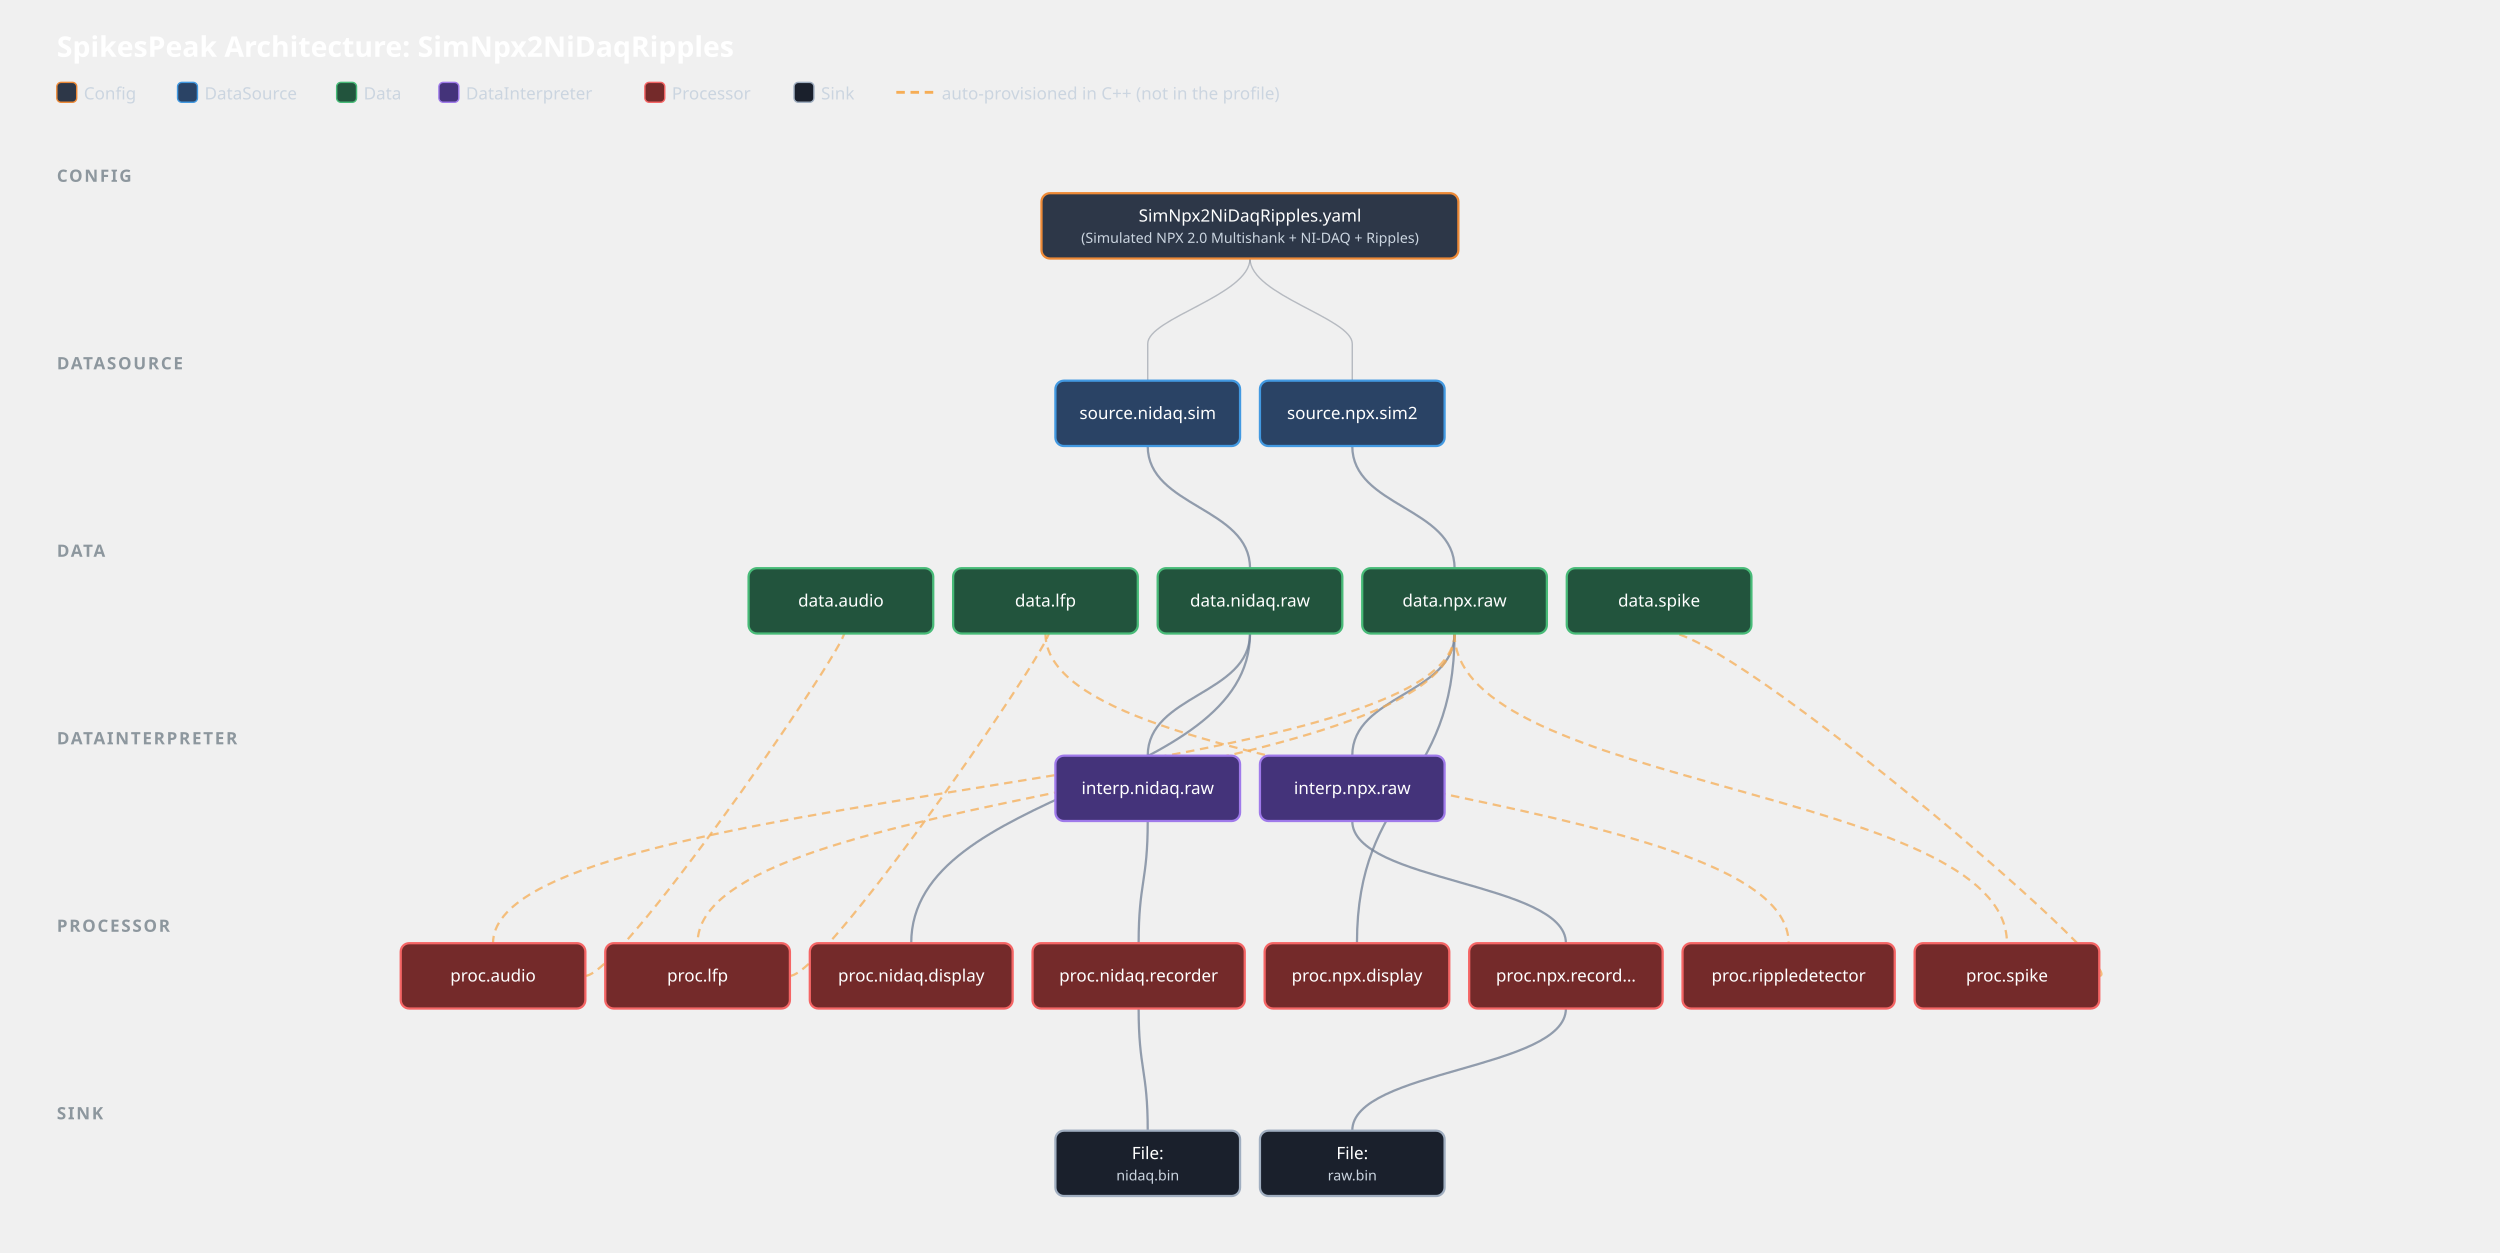
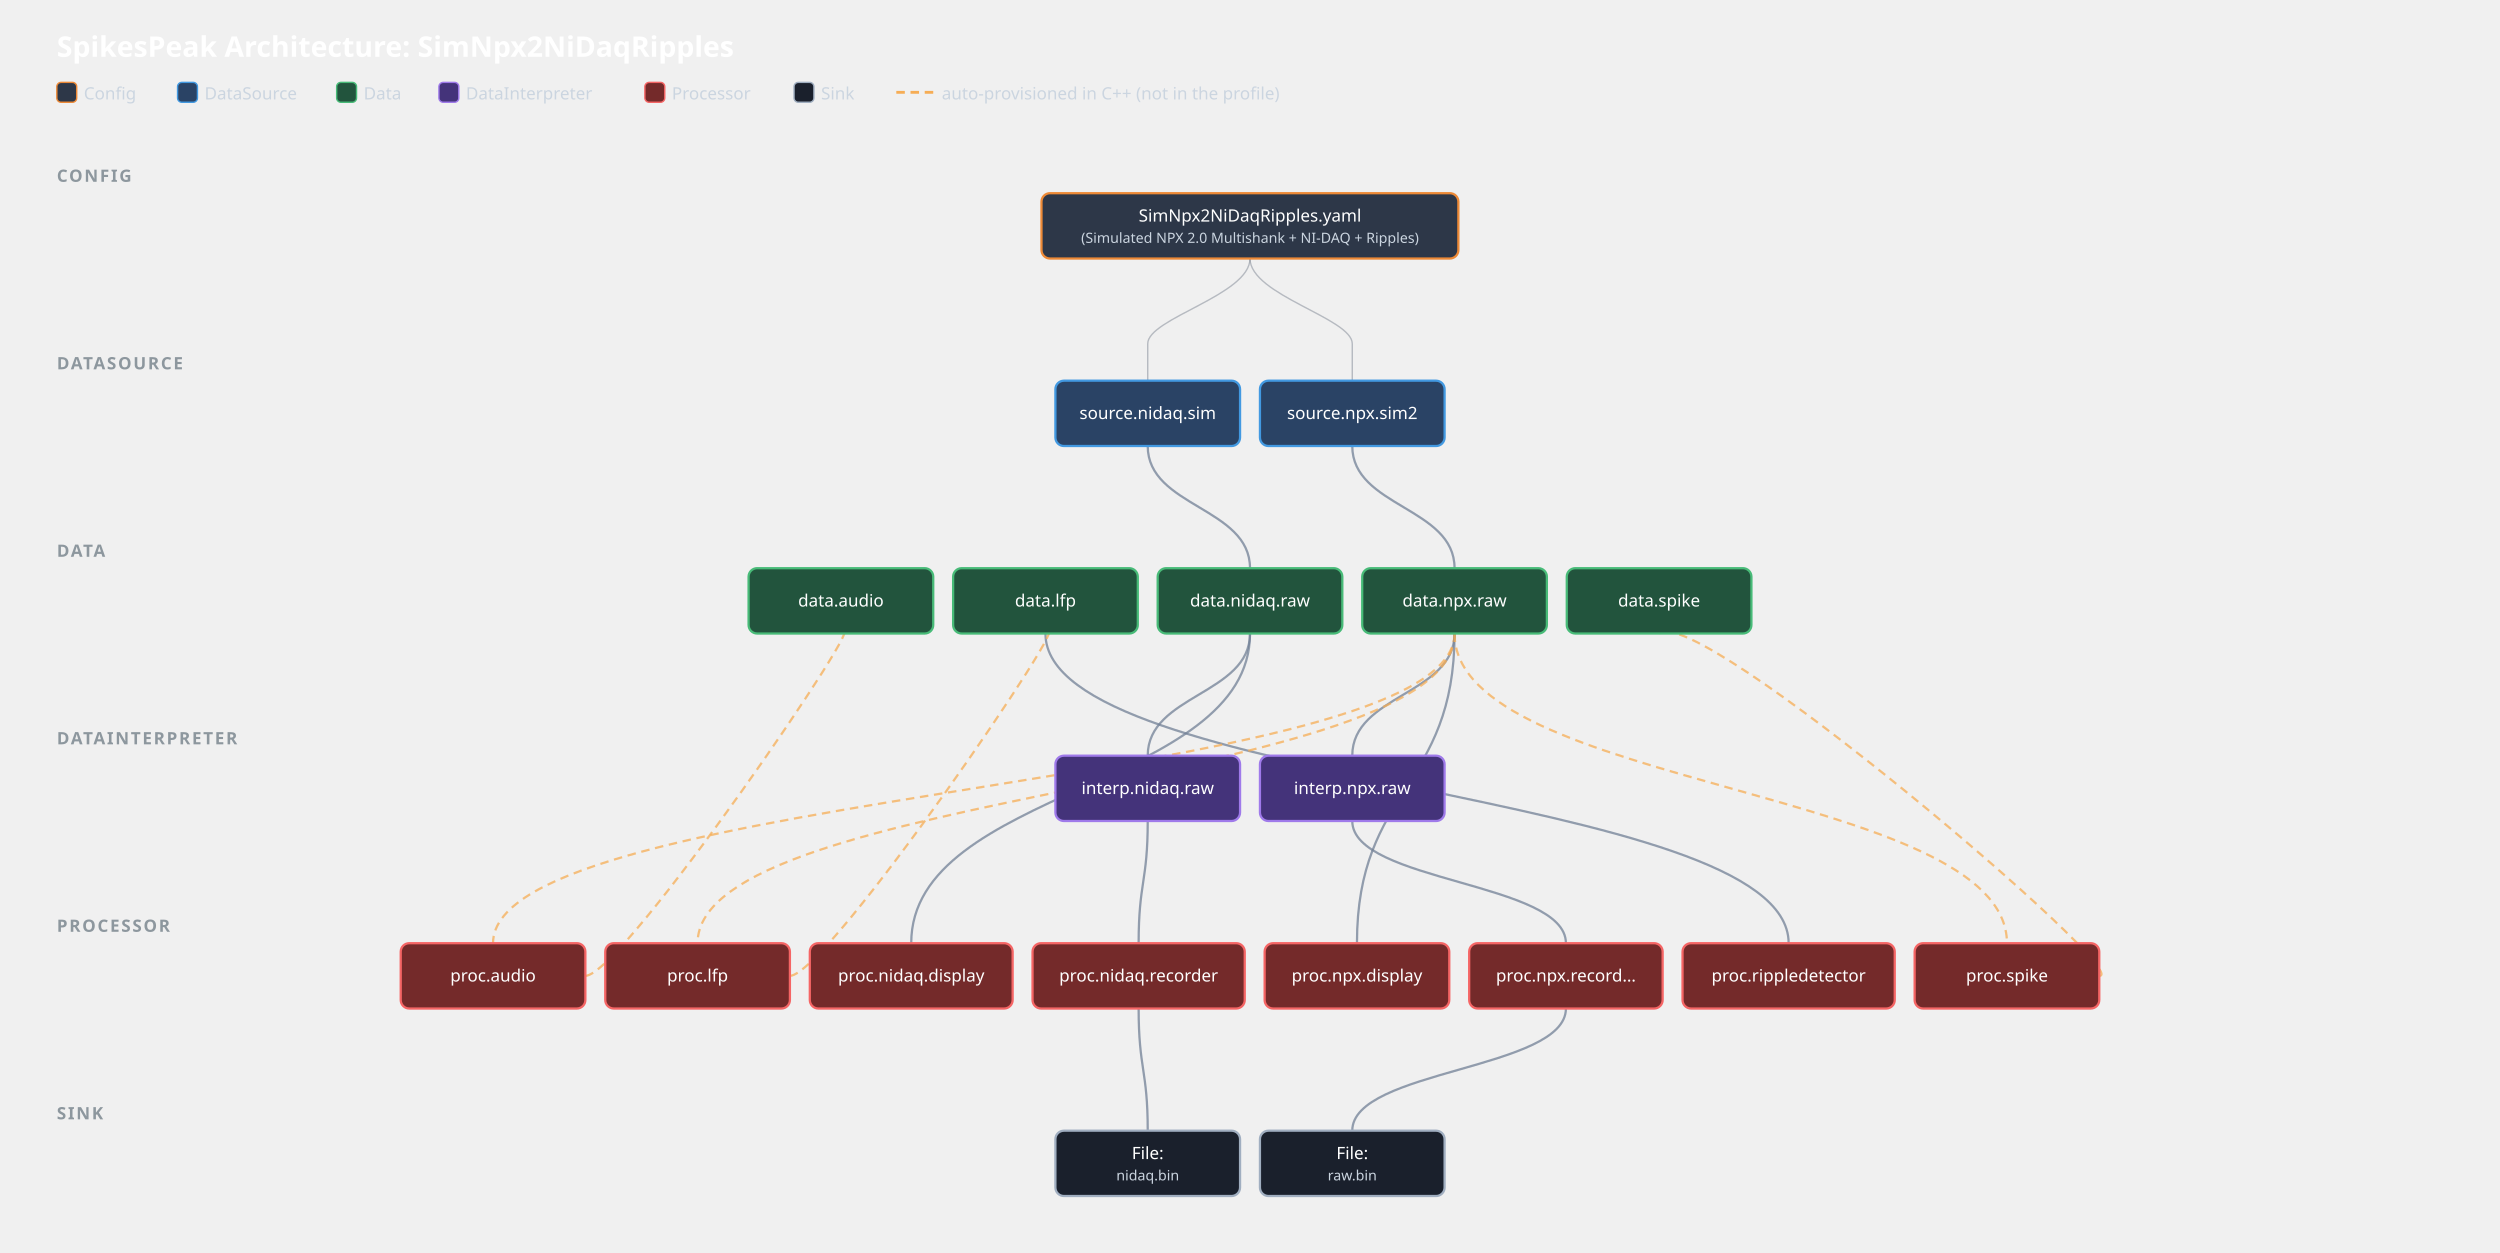
<svg xmlns="http://www.w3.org/2000/svg" width="1760.0" height="882.0" viewBox="0 0 1760.0 882.0" preserveAspectRatio="xMidYMin meet" style="background-color: #1a1a1a; max-width: 100%; height: auto;">
  <text x="40" y="40" fill="#fff" font-family="sans-serif" font-size="20" font-weight="bold">SpikesPeak Architecture: SimNpx2NiDaqRipples</text>
  <g id="legend">
    <rect x="40" y="58" width="14" height="14" rx="3" fill="#2d3748" stroke="#ed8936" stroke-width="1" />
    <text x="59" y="70" fill="#cbd5e0" font-family="sans-serif" font-size="12">Config</text>
    <rect x="125" y="58" width="14" height="14" rx="3" fill="#2a4365" stroke="#4299e1" stroke-width="1" />
    <text x="144" y="70" fill="#cbd5e0" font-family="sans-serif" font-size="12">DataSource</text>
    <rect x="237" y="58" width="14" height="14" rx="3" fill="#22543d" stroke="#48bb78" stroke-width="1" />
    <text x="256" y="70" fill="#cbd5e0" font-family="sans-serif" font-size="12">Data</text>
    <rect x="309" y="58" width="14" height="14" rx="3" fill="#44337a" stroke="#9f7aea" stroke-width="1" />
    <text x="328" y="70" fill="#cbd5e0" font-family="sans-serif" font-size="12">DataInterpreter</text>
    <rect x="454" y="58" width="14" height="14" rx="3" fill="#742a2a" stroke="#f56565" stroke-width="1" />
    <text x="473" y="70" fill="#cbd5e0" font-family="sans-serif" font-size="12">Processor</text>
    <rect x="559" y="58" width="14" height="14" rx="3" fill="#1a202c" stroke="#a0aec0" stroke-width="1" />
    <text x="578" y="70" fill="#cbd5e0" font-family="sans-serif" font-size="12">Sink</text>
    <path d="M 631 65 l 26 0" stroke="#f6ad55" stroke-width="2" stroke-dasharray="6 4" />
    <text x="663" y="70" fill="#cbd5e0" font-family="sans-serif" font-size="12">auto-provisioned in C++ (not in the profile)</text>
  </g>
  <g id="edges">
    <path d="M 880.0 182.0 C 880.0 207.8, 808.0 224.0, 808.0 242.0 L 808.0 268.0" fill="none" stroke="#4a5568" stroke-width="1.0" opacity="0.35" />
    <path d="M 880.0 182.0 C 880.0 207.8, 952.0 224.0, 952.0 242.0 L 952.0 268.0" fill="none" stroke="#4a5568" stroke-width="1.0" opacity="0.35" />
-     <path d="M 736.0 446.0 C 736.0 555.0, 1259.2 555.0, 1259.2 664.0" fill="none" stroke="#f6ad55" stroke-width="1.6" opacity="0.75" stroke-dasharray="6 4" />
+     <path d="M 736.0 446.0 C 736.0 555.0, 1259.2 555.0, 1259.2 664.0" fill="none" stroke="#718096" stroke-width="1.6" opacity="0.75" />
    <path d="M 880.0 446.0 C 880.0 489.0, 808.0 489.0, 808.0 532.0" fill="none" stroke="#718096" stroke-width="1.6" opacity="0.75" />
    <path d="M 880.0 446.0 C 880.0 555.0, 641.5 555.0, 641.5 664.0" fill="none" stroke="#718096" stroke-width="1.6" opacity="0.75" />
    <path d="M 1024.0 446.0 C 1024.0 489.0, 952.0 489.0, 952.0 532.0" fill="none" stroke="#718096" stroke-width="1.6" opacity="0.75" />
    <path d="M 1024.0 446.0 C 1024.0 555.0, 347.1 555.0, 347.1 664.0" fill="none" stroke="#f6ad55" stroke-width="1.6" opacity="0.75" stroke-dasharray="6 4" />
    <path d="M 1024.0 446.0 C 1024.0 555.0, 491.1 555.0, 491.1 664.0" fill="none" stroke="#f6ad55" stroke-width="1.6" opacity="0.75" stroke-dasharray="6 4" />
    <path d="M 1024.0 446.0 C 1024.0 555.0, 955.3 555.0, 955.3 664.0" fill="none" stroke="#718096" stroke-width="1.6" opacity="0.75" />
    <path d="M 1024.0 446.0 C 1024.0 555.0, 1412.9 555.0, 1412.9 664.0" fill="none" stroke="#f6ad55" stroke-width="1.6" opacity="0.75" stroke-dasharray="6 4" />
    <path d="M 808.0 578.0 C 808.0 621.0, 801.6 621.0, 801.6 664.0" fill="none" stroke="#718096" stroke-width="1.6" opacity="0.75" />
    <path d="M 952.0 578.0 C 952.0 621.0, 1102.4 621.0, 1102.4 664.0" fill="none" stroke="#718096" stroke-width="1.6" opacity="0.75" />
    <path d="M 412.1 687.0 C 438.1 687.0, 618.0 423.0, 592.0 446.0" fill="none" stroke="#f6ad55" stroke-width="1.6" opacity="0.75" stroke-dasharray="6 4" />
    <path d="M 556.1 687.0 C 582.1 687.0, 762.0 423.0, 736.0 446.0" fill="none" stroke="#f6ad55" stroke-width="1.6" opacity="0.75" stroke-dasharray="6 4" />
    <path d="M 801.6 710.0 C 801.6 753.0, 808.0 753.0, 808.0 796.0" fill="none" stroke="#718096" stroke-width="1.6" opacity="0.75" />
    <path d="M 1102.4 710.0 C 1102.4 753.0, 952.0 753.0, 952.0 796.0" fill="none" stroke="#718096" stroke-width="1.6" opacity="0.75" />
    <path d="M 1477.9 687.0 C 1503.9 687.0, 1194.0 423.0, 1168.0 446.0" fill="none" stroke="#f6ad55" stroke-width="1.6" opacity="0.75" stroke-dasharray="6 4" />
    <path d="M 808.0 314.0 C 808.0 357.0, 880.0 357.0, 880.0 400.0" fill="none" stroke="#718096" stroke-width="1.6" opacity="0.75" />
    <path d="M 952.0 314.0 C 952.0 357.0, 1024.0 357.0, 1024.0 400.0" fill="none" stroke="#718096" stroke-width="1.6" opacity="0.75" />
  </g>
  <g id="nodes">
    <text x="40" y="128.0" fill="#8d979e" font-family="sans-serif" font-size="12" font-weight="bold" letter-spacing="1.2">CONFIG</text>
    <text x="40" y="260.0" fill="#8d979e" font-family="sans-serif" font-size="12" font-weight="bold" letter-spacing="1.2">DATASOURCE</text>
    <text x="40" y="392.0" fill="#8d979e" font-family="sans-serif" font-size="12" font-weight="bold" letter-spacing="1.2">DATA</text>
    <text x="40" y="524.0" fill="#8d979e" font-family="sans-serif" font-size="12" font-weight="bold" letter-spacing="1.2">DATAINTERPRETER</text>
    <text x="40" y="656.0" fill="#8d979e" font-family="sans-serif" font-size="12" font-weight="bold" letter-spacing="1.2">PROCESSOR</text>
    <text x="40" y="788.0" fill="#8d979e" font-family="sans-serif" font-size="12" font-weight="bold" letter-spacing="1.2">SINK</text>
    <rect x="733.2" y="136.0" width="293.5" height="46" rx="6" fill="#2d3748" stroke="#ed8936" stroke-width="1.6" />
    <text x="880.0" y="156.0" fill="#fff" font-family="sans-serif" font-size="12" text-anchor="middle">SimNpx2NiDaqRipples.yaml</text>
    <text x="880.0" y="171.0" fill="#cbd5e0" font-family="sans-serif" font-size="10" text-anchor="middle">(Simulated NPX 2.0 Multishank + NI-DAQ + Ripples)</text>
    <rect x="527.0" y="400.0" width="130.0" height="46" rx="6" fill="#22543d" stroke="#48bb78" stroke-width="1.6" />
    <text x="592.0" y="427.0" fill="#fff" font-family="sans-serif" font-size="12" text-anchor="middle">data.audio</text>
    <rect x="671.0" y="400.0" width="130.0" height="46" rx="6" fill="#22543d" stroke="#48bb78" stroke-width="1.6" />
    <text x="736.0" y="427.0" fill="#fff" font-family="sans-serif" font-size="12" text-anchor="middle">data.lfp</text>
    <rect x="815.0" y="400.0" width="130.0" height="46" rx="6" fill="#22543d" stroke="#48bb78" stroke-width="1.6" />
    <text x="880.0" y="427.0" fill="#fff" font-family="sans-serif" font-size="12" text-anchor="middle">data.nidaq.raw</text>
    <rect x="959.0" y="400.0" width="130.0" height="46" rx="6" fill="#22543d" stroke="#48bb78" stroke-width="1.6" />
    <text x="1024.0" y="427.0" fill="#fff" font-family="sans-serif" font-size="12" text-anchor="middle">data.npx.raw</text>
    <rect x="1103.0" y="400.0" width="130.0" height="46" rx="6" fill="#22543d" stroke="#48bb78" stroke-width="1.6" />
    <text x="1168.0" y="427.0" fill="#fff" font-family="sans-serif" font-size="12" text-anchor="middle">data.spike</text>
    <rect x="743.0" y="532.0" width="130.0" height="46" rx="6" fill="#44337a" stroke="#9f7aea" stroke-width="1.6" />
    <text x="808.0" y="559.0" fill="#fff" font-family="sans-serif" font-size="12" text-anchor="middle">interp.nidaq.raw</text>
    <rect x="887.0" y="532.0" width="130.0" height="46" rx="6" fill="#44337a" stroke="#9f7aea" stroke-width="1.6" />
    <text x="952.0" y="559.0" fill="#fff" font-family="sans-serif" font-size="12" text-anchor="middle">interp.npx.raw</text>
    <rect x="282.1" y="664.0" width="130.0" height="46" rx="6" fill="#742a2a" stroke="#f56565" stroke-width="1.6" />
    <text x="347.1" y="691.0" fill="#fff" font-family="sans-serif" font-size="12" text-anchor="middle">proc.audio</text>
    <rect x="426.1" y="664.0" width="130.0" height="46" rx="6" fill="#742a2a" stroke="#f56565" stroke-width="1.6" />
    <text x="491.1" y="691.0" fill="#fff" font-family="sans-serif" font-size="12" text-anchor="middle">proc.lfp</text>
    <rect x="570.1" y="664.0" width="142.8" height="46" rx="6" fill="#742a2a" stroke="#f56565" stroke-width="1.6" />
    <text x="641.5" y="691.0" fill="#fff" font-family="sans-serif" font-size="12" text-anchor="middle">proc.nidaq.display</text>
    <rect x="726.9" y="664.0" width="149.4" height="46" rx="6" fill="#742a2a" stroke="#f56565" stroke-width="1.6" />
    <text x="801.6" y="691.0" fill="#fff" font-family="sans-serif" font-size="12" text-anchor="middle">proc.nidaq.recorder</text>
    <rect x="890.3" y="664.0" width="130.0" height="46" rx="6" fill="#742a2a" stroke="#f56565" stroke-width="1.6" />
    <text x="955.3" y="691.0" fill="#fff" font-family="sans-serif" font-size="12" text-anchor="middle">proc.npx.display</text>
    <rect x="1034.3" y="664.0" width="136.2" height="46" rx="6" fill="#742a2a" stroke="#f56565" stroke-width="1.6" />
    <text x="1102.4" y="691.0" fill="#fff" font-family="sans-serif" font-size="12" text-anchor="middle">proc.npx.record…</text>
    <rect x="1184.5" y="664.0" width="149.4" height="46" rx="6" fill="#742a2a" stroke="#f56565" stroke-width="1.6" />
    <text x="1259.2" y="691.0" fill="#fff" font-family="sans-serif" font-size="12" text-anchor="middle">proc.rippledetector</text>
    <rect x="1347.9" y="664.0" width="130.0" height="46" rx="6" fill="#742a2a" stroke="#f56565" stroke-width="1.6" />
    <text x="1412.9" y="691.0" fill="#fff" font-family="sans-serif" font-size="12" text-anchor="middle">proc.spike</text>
    <rect x="743.0" y="796.0" width="130.0" height="46" rx="6" fill="#1a202c" stroke="#a0aec0" stroke-width="1.6" />
    <text x="808.0" y="816.0" fill="#fff" font-family="sans-serif" font-size="12" text-anchor="middle">File:</text>
    <text x="808.0" y="831.0" fill="#cbd5e0" font-family="sans-serif" font-size="10" text-anchor="middle">nidaq.bin</text>
    <rect x="887.0" y="796.0" width="130.0" height="46" rx="6" fill="#1a202c" stroke="#a0aec0" stroke-width="1.6" />
    <text x="952.0" y="816.0" fill="#fff" font-family="sans-serif" font-size="12" text-anchor="middle">File:</text>
    <text x="952.0" y="831.0" fill="#cbd5e0" font-family="sans-serif" font-size="10" text-anchor="middle">raw.bin</text>
    <rect x="743.0" y="268.0" width="130.0" height="46" rx="6" fill="#2a4365" stroke="#4299e1" stroke-width="1.6" />
    <text x="808.0" y="295.0" fill="#fff" font-family="sans-serif" font-size="12" text-anchor="middle">source.nidaq.sim</text>
    <rect x="887.0" y="268.0" width="130.0" height="46" rx="6" fill="#2a4365" stroke="#4299e1" stroke-width="1.6" />
    <text x="952.0" y="295.0" fill="#fff" font-family="sans-serif" font-size="12" text-anchor="middle">source.npx.sim2</text>
  </g>
</svg>
